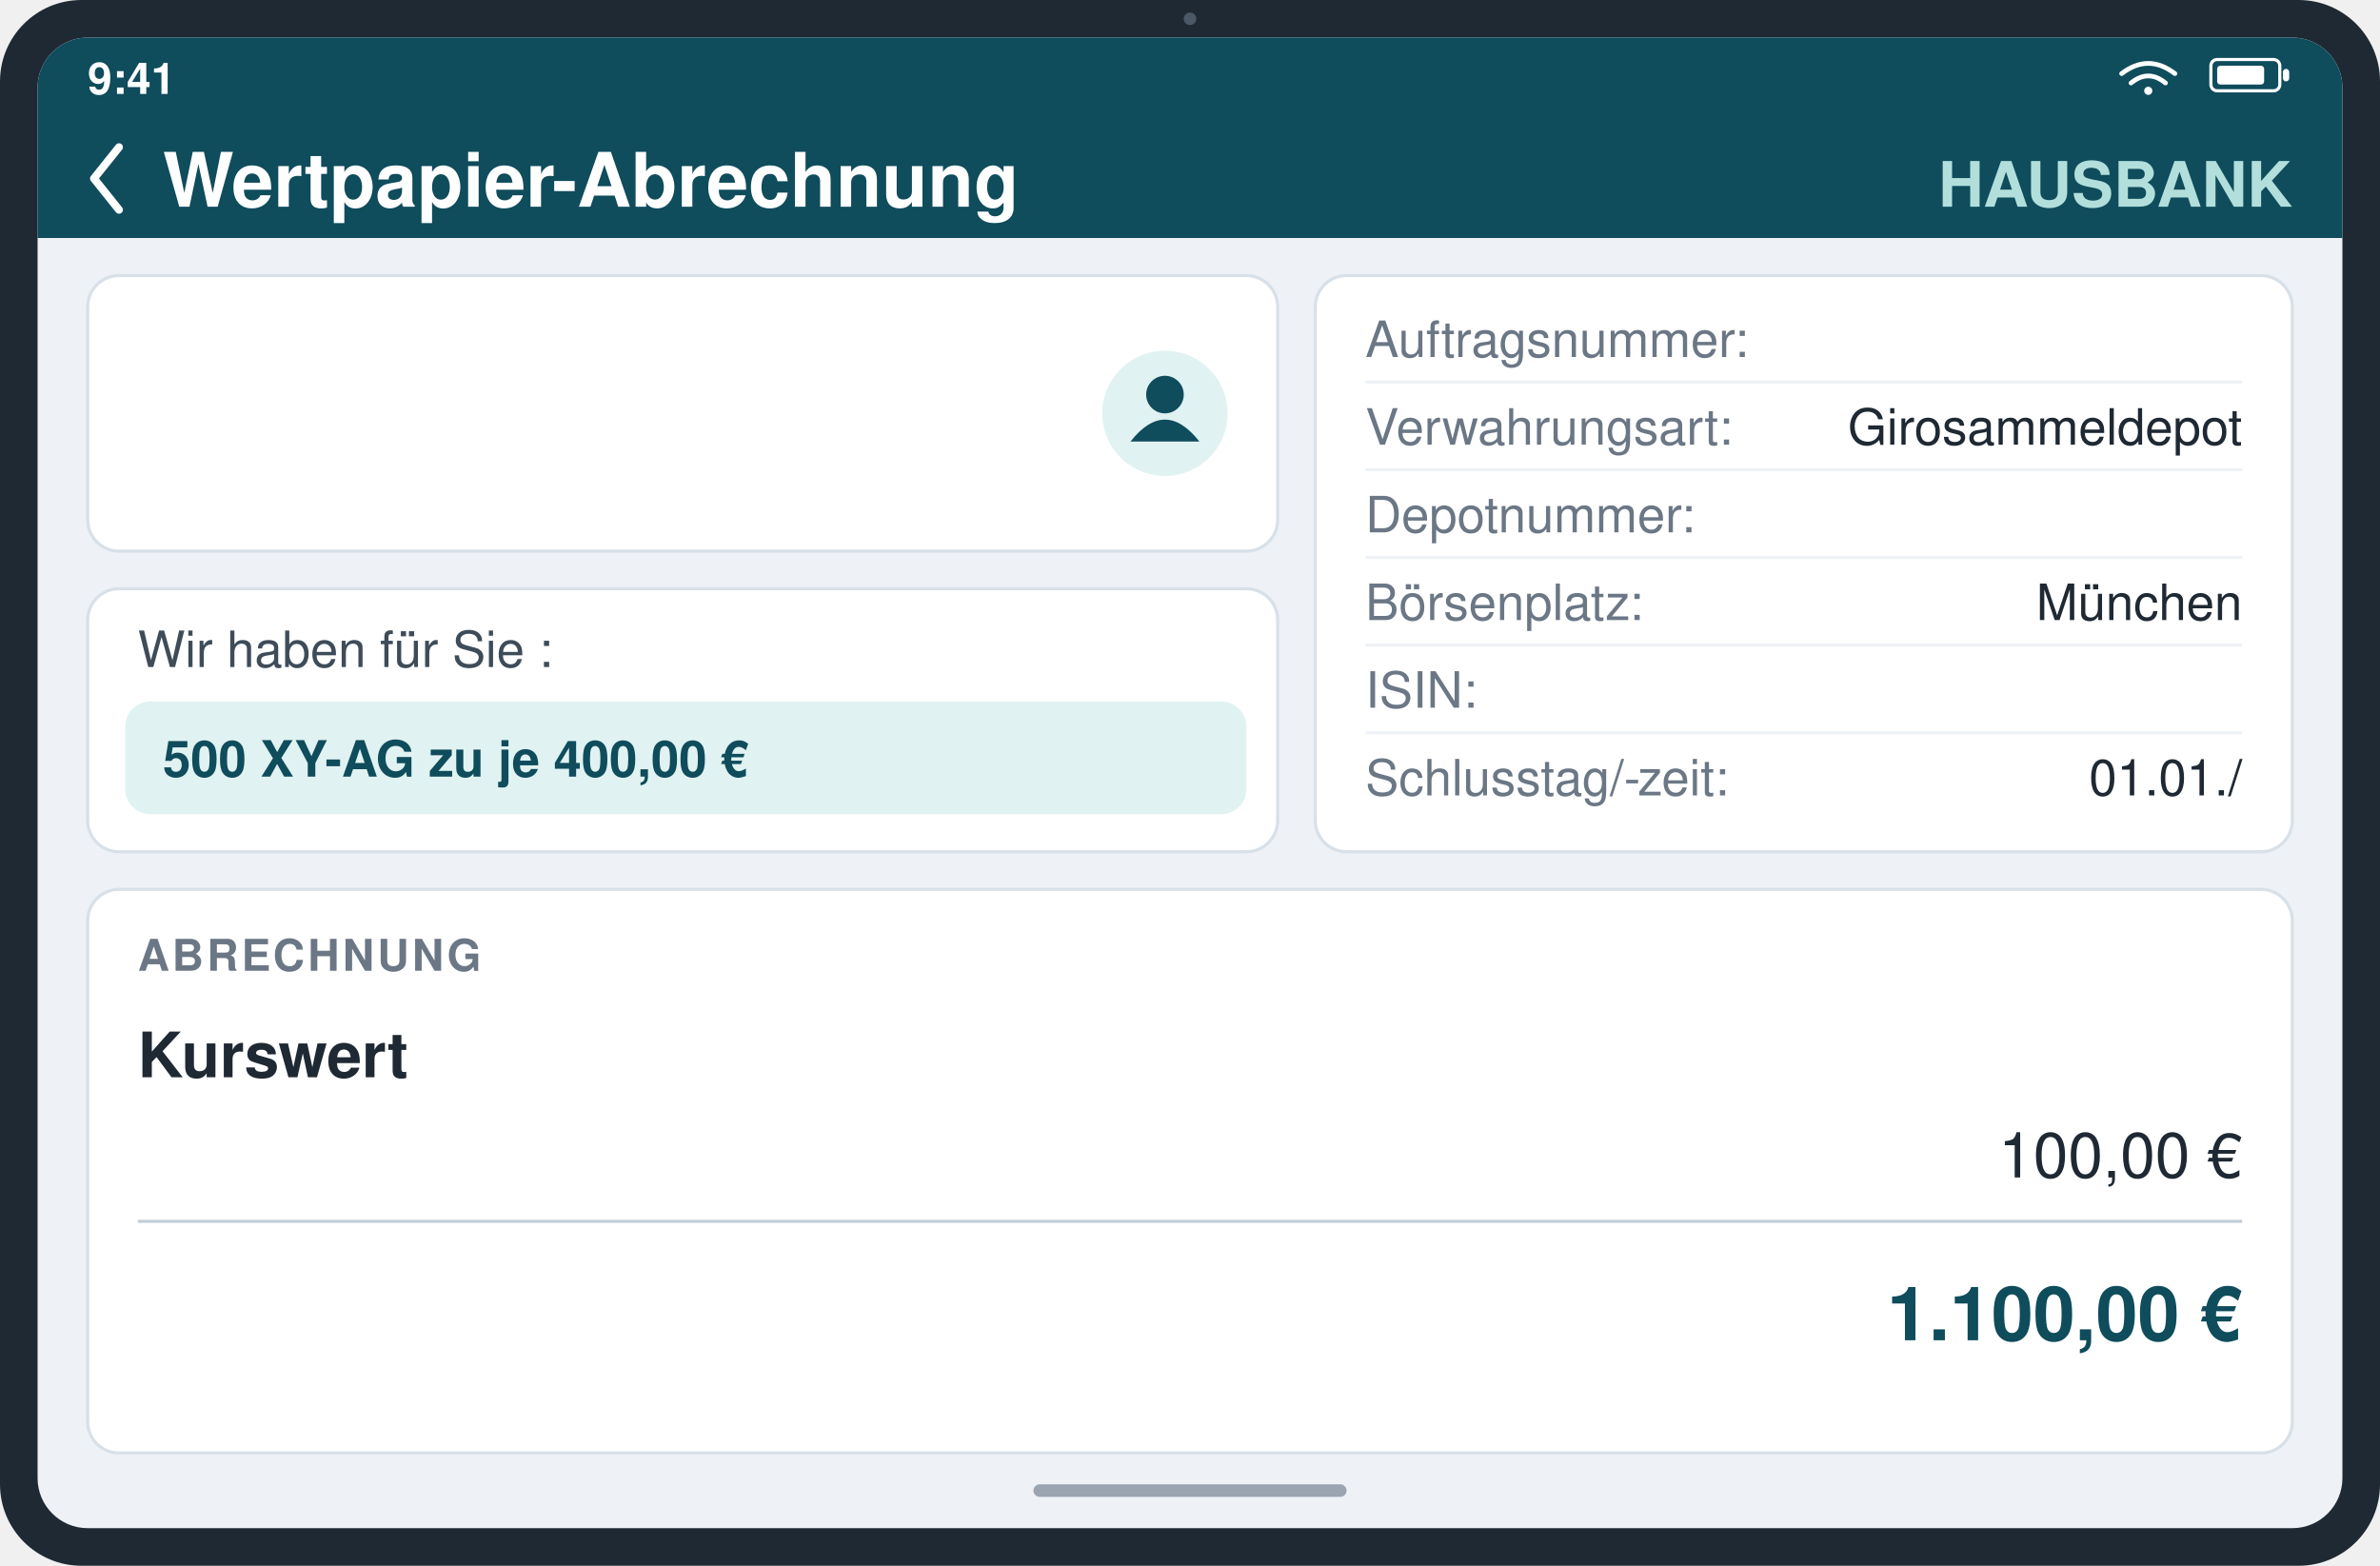
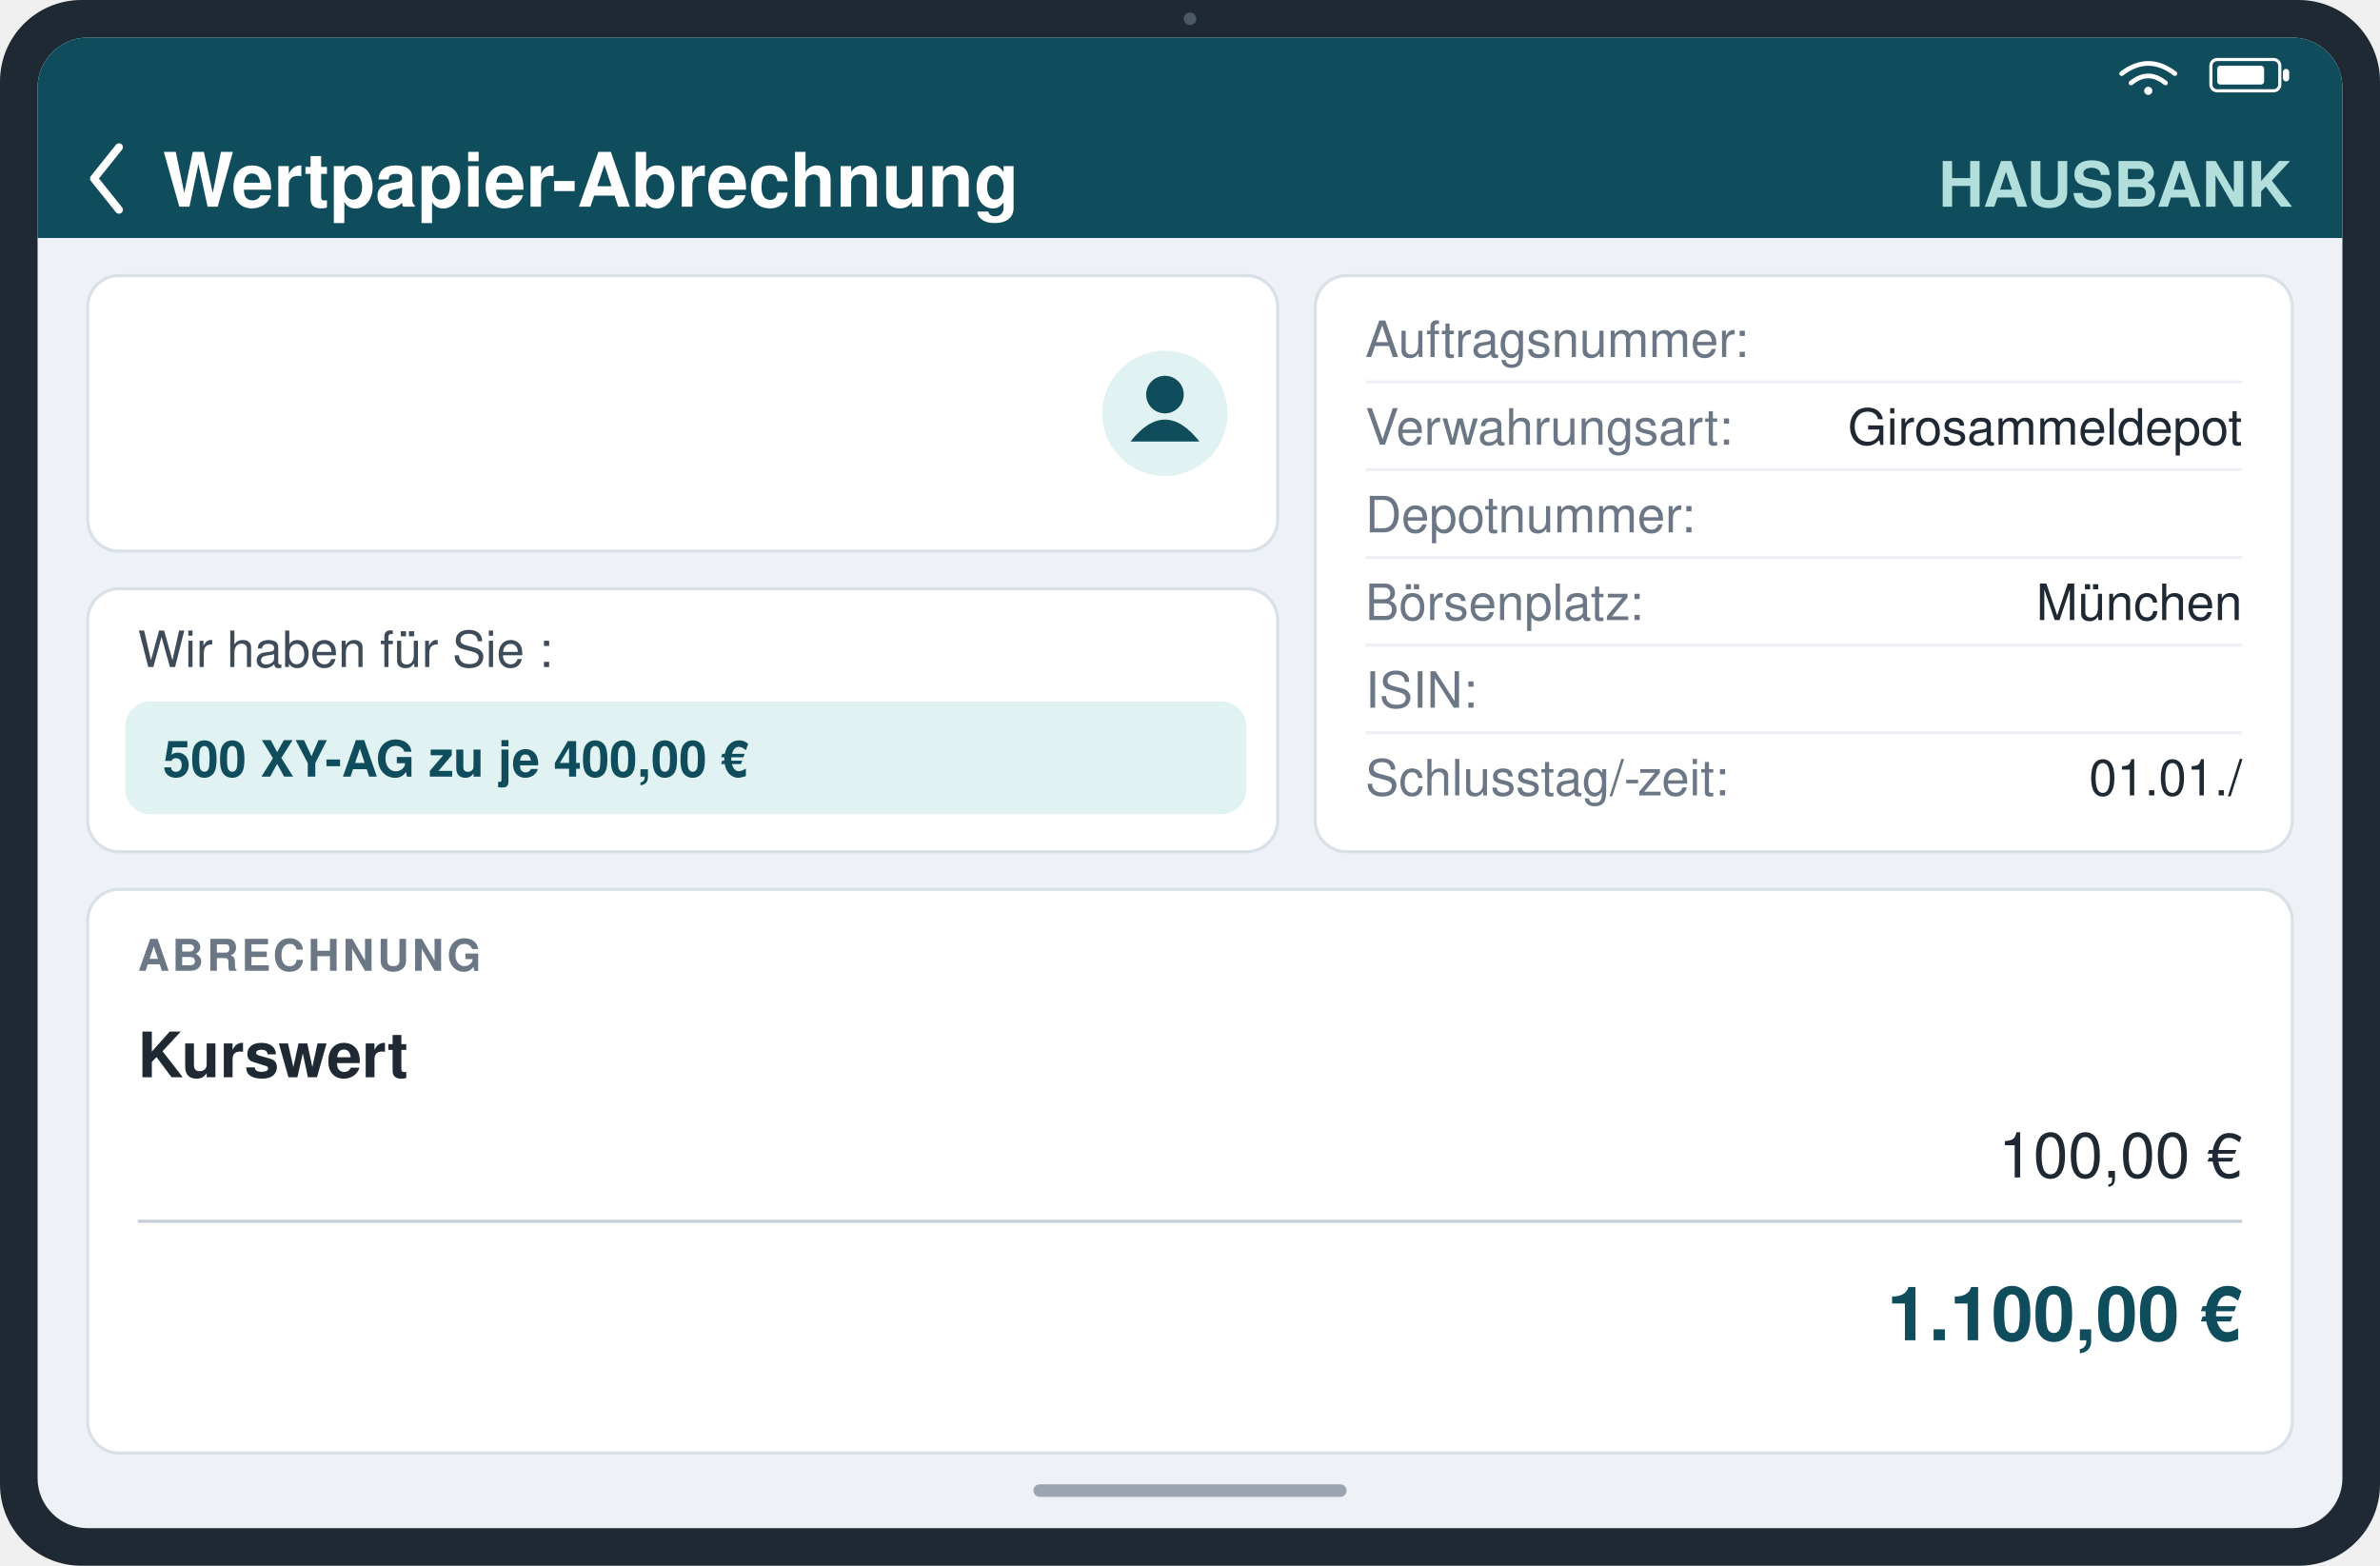
<svg xmlns="http://www.w3.org/2000/svg" id="wertpapierSVG" viewBox="0 0 760 500" style="height: auto;background-color:#fff;padding:0px;width:100%;max-width:760px;border: 0px solid #ccc;border-bottom:0px" font-family="Helvetica, Arial, sans-serif">
  <defs id="customDefsWertpapiere">
    <clipPath id="wpScreenClip">
      <rect x="12" y="12" width="736" height="476" rx="16" />
    </clipPath>
  </defs>
  <rect x="0" y="0" width="760" height="500" rx="26" fill="#1f2933" />
  <circle cx="380" cy="6" r="2" fill="#4b5865" />
  <g clip-path="url(#wpScreenClip)">
    <rect x="12" y="12" width="736" height="476" fill="#eef2f6" />
    <rect x="12" y="12" width="736" height="64" fill="#0f4c5c" />
-     <text x="28" y="30" font-size="14" font-weight="bold" fill="#ffffff" text-anchor="start">9:41</text>
+     <text x="28" y="30" font-size="14" font-weight="bold" fill="#ffffff" text-anchor="start" />
    <g stroke="#ffffff" stroke-width="1.5" fill="none" stroke-linecap="round">
      <path d="M677.500 23.500 Q686 17 694.500 23.500" />
      <path d="M680.500 26.500 Q686 22 691.500 26.500" />
    </g>
    <circle cx="686" cy="29" r="1.300" fill="#ffffff" />
    <rect x="706" y="19" width="22" height="10" rx="2" fill="none" stroke="#ffffff" stroke-width="1" />
    <rect x="708" y="21" width="15" height="6" rx="1" fill="#ffffff" />
    <rect x="729" y="22" width="2" height="4" rx="1" fill="#ffffff" />
    <path d="M38 47 L30 57 L38 67" stroke="#ffffff" stroke-width="2.500" fill="none" stroke-linecap="round" stroke-linejoin="round" />
    <text x="52" y="66" font-size="24" font-weight="bold" fill="#ffffff" text-anchor="start">Wertpapier-Abrechnung</text>
    <text id="wertpapiereBank" x="732" y="66" font-size="20" font-weight="bold" fill="#b2dfdb" text-anchor="end">HAUSBANK</text>
    <rect x="28" y="88" width="380" height="88" rx="10" fill="#ffffff" stroke="#d8e0e8" stroke-width="1" />
    <circle cx="372" cy="132" r="20" fill="#e0f2f1" />
    <circle cx="372" cy="126" r="6" fill="#0f4c5c" />
    <path d="M361 141 Q372 127 383 141 Z" fill="#0f4c5c" />
    <text x="44" y="114" font-size="18" font-weight="bold" fill="#1f2933" text-anchor="start">
      <tspan id="wertpapiereName" />
    </text>
    <text x="44" y="140" font-size="18" fill="#3e4c59" text-anchor="start">
      <tspan id="wertpapiereStrasse" />
    </text>
    <text x="44" y="166" font-size="18" fill="#3e4c59" text-anchor="start">
      <tspan id="wertpapiereOrt" />
    </text>
    <rect x="28" y="188" width="380" height="84" rx="10" fill="#ffffff" stroke="#d8e0e8" stroke-width="1" />
    <text x="44" y="213" font-size="16" fill="#3e4c59" text-anchor="start">Wir haben für Sie <tspan id="wertpapiereArt" />:</text>
    <rect x="40" y="224" width="358" height="36" rx="8" fill="#e0f2f1" />
    <text x="52" y="248" font-size="16" font-weight="bold" fill="#0f4c5c" text-anchor="start">
      <tspan id="wertpapiereAnzahl">500</tspan>
      <tspan id="wertpapiereBezeichnung">XY-AG</tspan> zu je <tspan id="wertpapiereStueckkurs">400,00 €</tspan>
    </text>
    <rect x="420" y="88" width="312" height="184" rx="10" fill="#ffffff" stroke="#d8e0e8" stroke-width="1" />
    <g stroke="#eef1f5" stroke-width="1">
      <line x1="436" x2="716" y1="122" y2="122" />
      <line x1="436" x2="716" y1="150" y2="150" />
      <line x1="436" x2="716" y1="178" y2="178" />
      <line x1="436" x2="716" y1="206" y2="206" />
      <line x1="436" x2="716" y1="234" y2="234" />
    </g>
    <text x="436" y="114" font-size="16" fill="#6b7785" text-anchor="start">Auftragsnummer:</text>
    <text id="wertpapiereAuftragsnummer" x="716" y="114" font-size="16" fill="#1f2933" text-anchor="end" />
    <text x="436" y="142" font-size="16" fill="#6b7785" text-anchor="start">Verwahrungsart:</text>
    <text id="wertpapierAuftrag" x="716" y="142" font-size="16" fill="#1f2933" text-anchor="end">Girosammeldepot</text>
    <text x="436" y="170" font-size="16" fill="#6b7785" text-anchor="start">Depotnummer:</text>
    <text id="wertpapiereID" x="716" y="170" font-size="16" fill="#1f2933" text-anchor="end" />
    <text x="436" y="198" font-size="16" fill="#6b7785" text-anchor="start">Börsenplatz:</text>
    <text id="wertpapierAuftrag" x="716" y="198" font-size="16" fill="#1f2933" text-anchor="end">München</text>
    <text x="436" y="226" font-size="16" fill="#6b7785" text-anchor="start">ISIN:</text>
    <text id="wertpapiereISIN" x="716" y="226" font-size="16" fill="#1f2933" text-anchor="end" />
    <text x="436" y="254" font-size="16" fill="#6b7785" text-anchor="start">Schlusstag/-zeit:</text>
    <text id="wertpapierAuftrag" x="716" y="254" font-size="16" fill="#1f2933" text-anchor="end">
      <tspan id="wertpapiereTag">01</tspan>.<tspan id="wertpapiereMonat">01</tspan>.<tspan class="aktuellesJahrWertpapiere" />/<tspan id="wertpapiereUhrzeit" />
    </text>
    <rect x="28" y="284" width="704" height="180" rx="10" fill="#ffffff" stroke="#d8e0e8" stroke-width="1" />
    <text x="44" y="310" font-size="14" font-weight="bold" letter-spacing="1" fill="#6b7785" text-anchor="start">ABRECHNUNG</text>
    <text x="44" y="344" font-size="20" font-weight="bold" fill="#1f2933" text-anchor="start">Kurswert</text>
    <text id="wertpapiereKurswert" x="716" y="344" font-size="20" fill="#1f2933" text-anchor="end" />
    <text id="wertpapiereSpesenart" x="44" y="376" font-size="20" font-weight="bold" fill="#1f2933" text-anchor="start" />
    <text id="wertpapiereSpesen" x="716" y="376" font-size="20" fill="#1f2933" text-anchor="end">100,00 €</text>
    <line x1="44" x2="716" y1="390" y2="390" stroke-width="1" stroke="#c5ced8" />
    <text id="wertpapiereBankart" x="44" y="428" font-size="24" font-weight="bold" fill="#0f4c5c" text-anchor="start" />
    <text id="wertpapiereBanklastschrift" x="716" y="428" font-size="24" font-weight="bold" fill="#0f4c5c" text-anchor="end">1.100,00 €</text>
    <rect x="330" y="474" width="100" height="4" rx="2" fill="#9aa5b1" />
  </g>
</svg>
